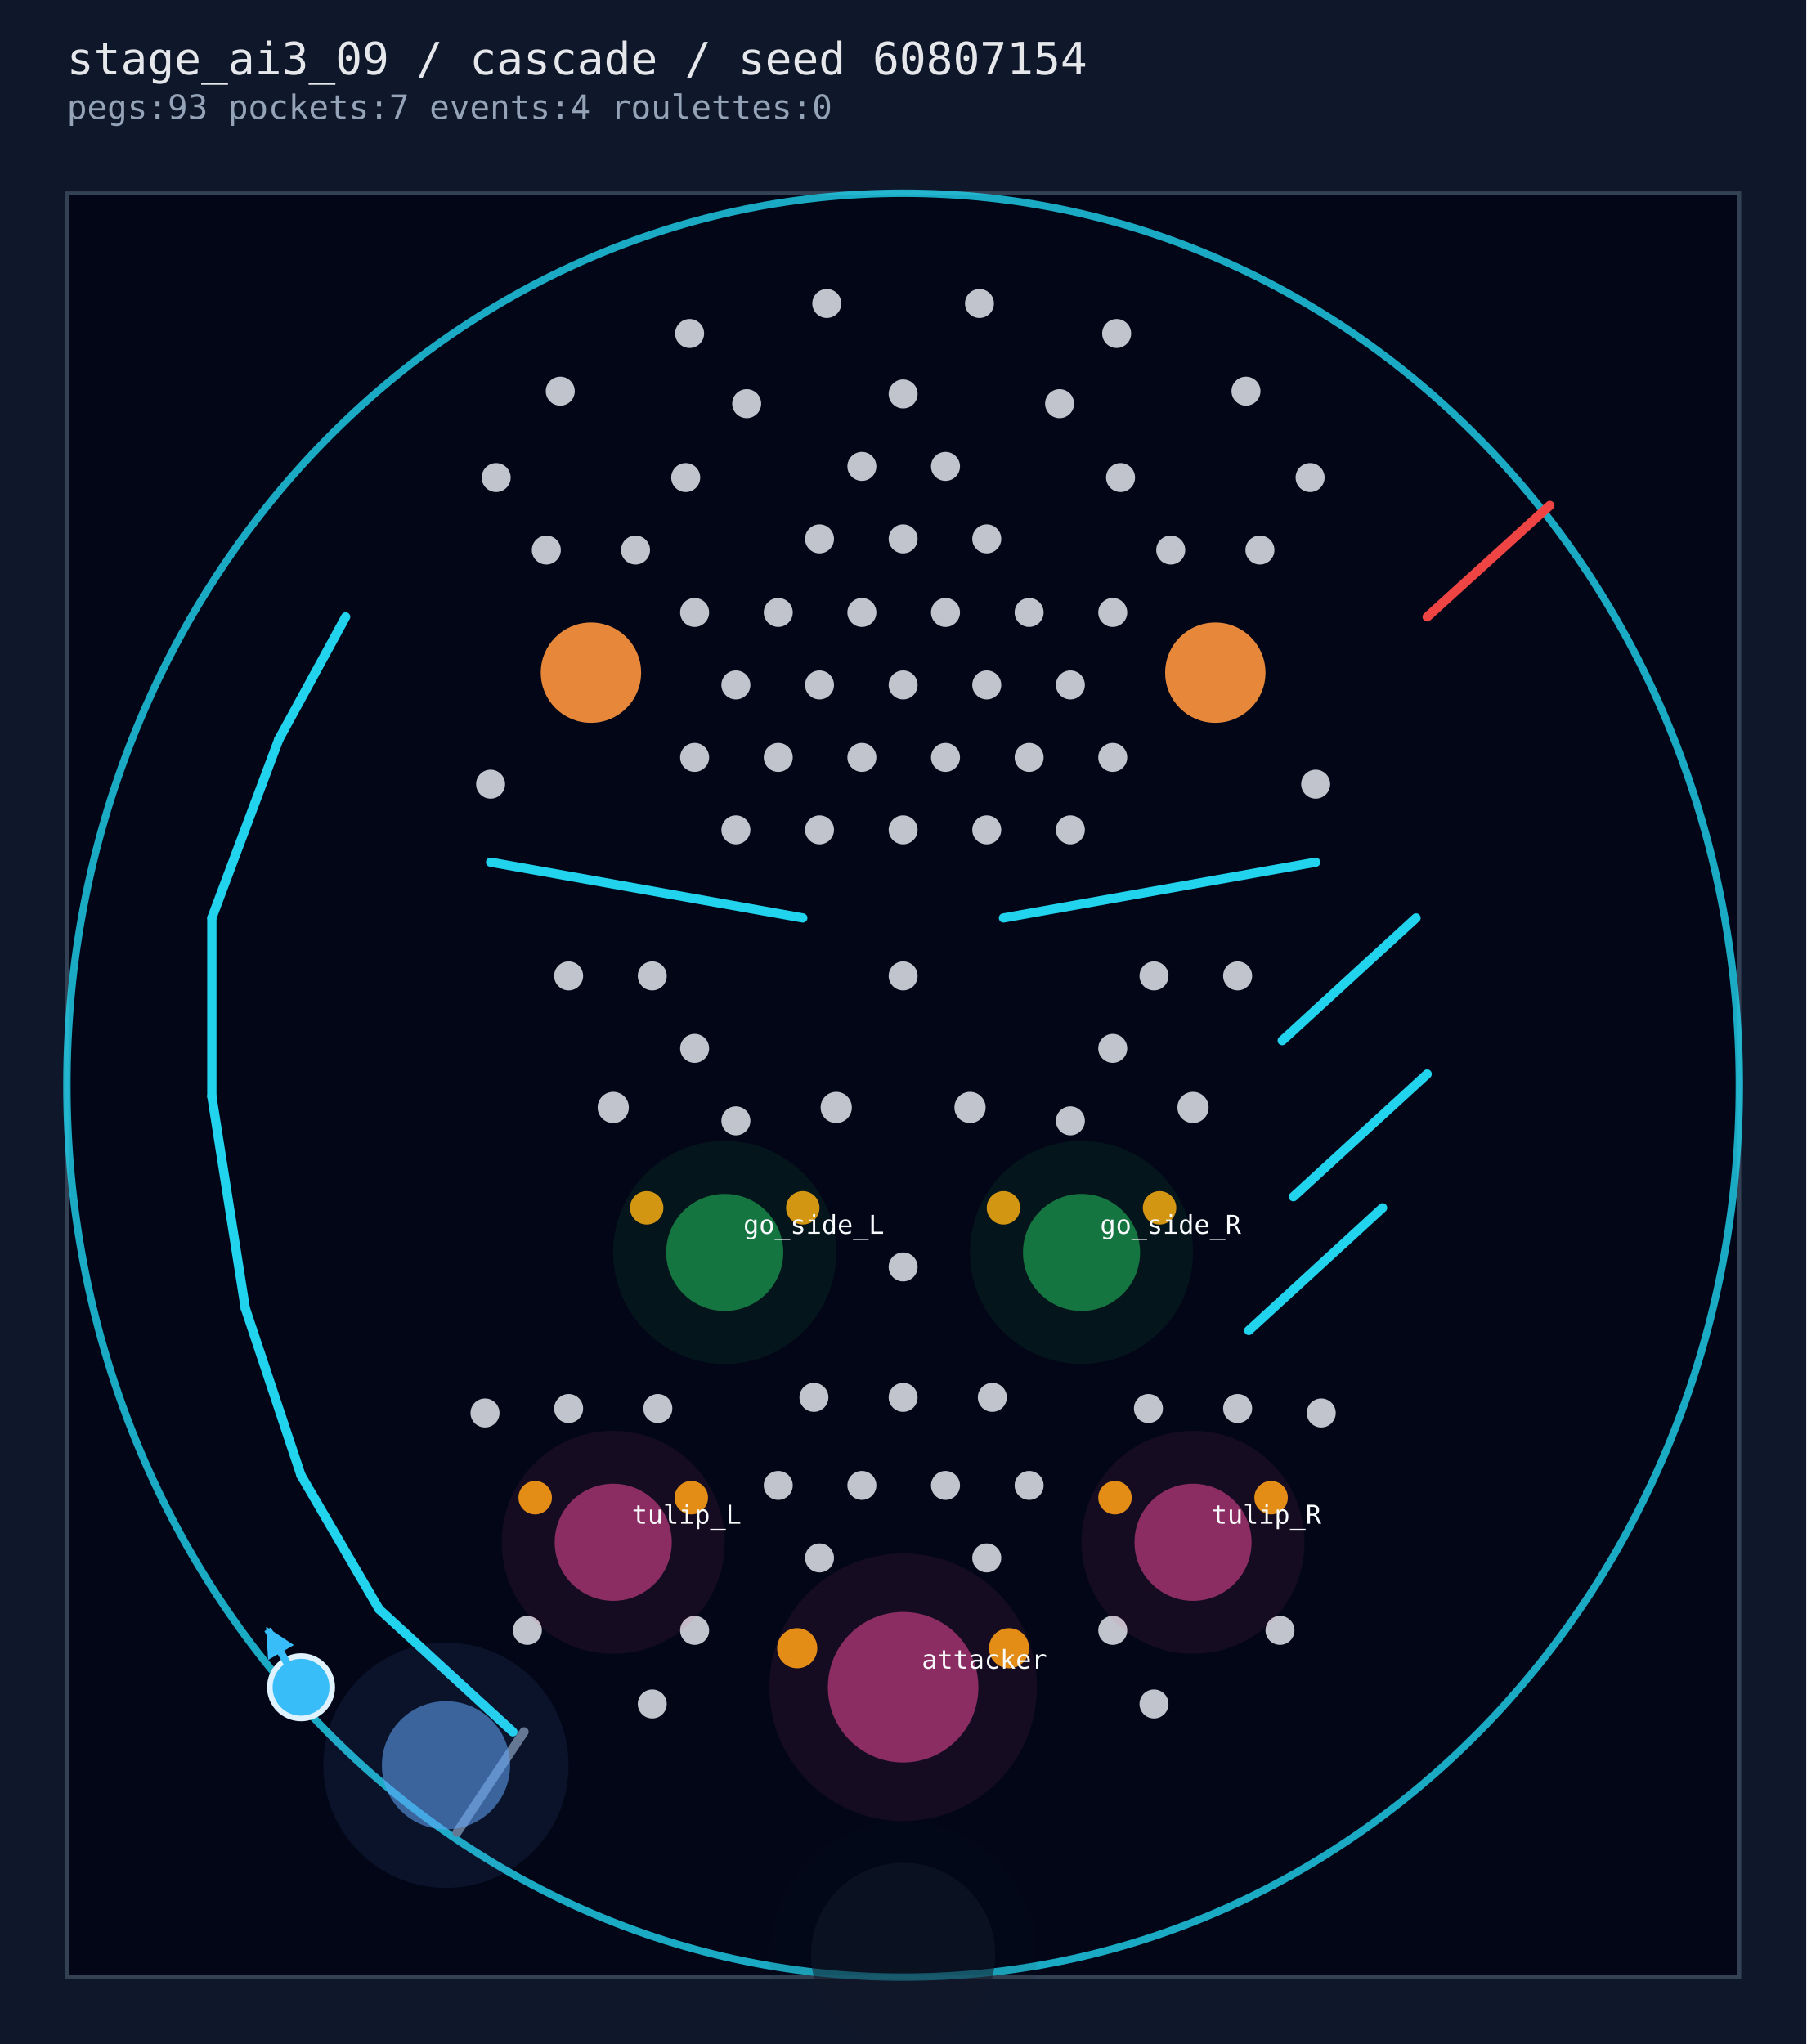
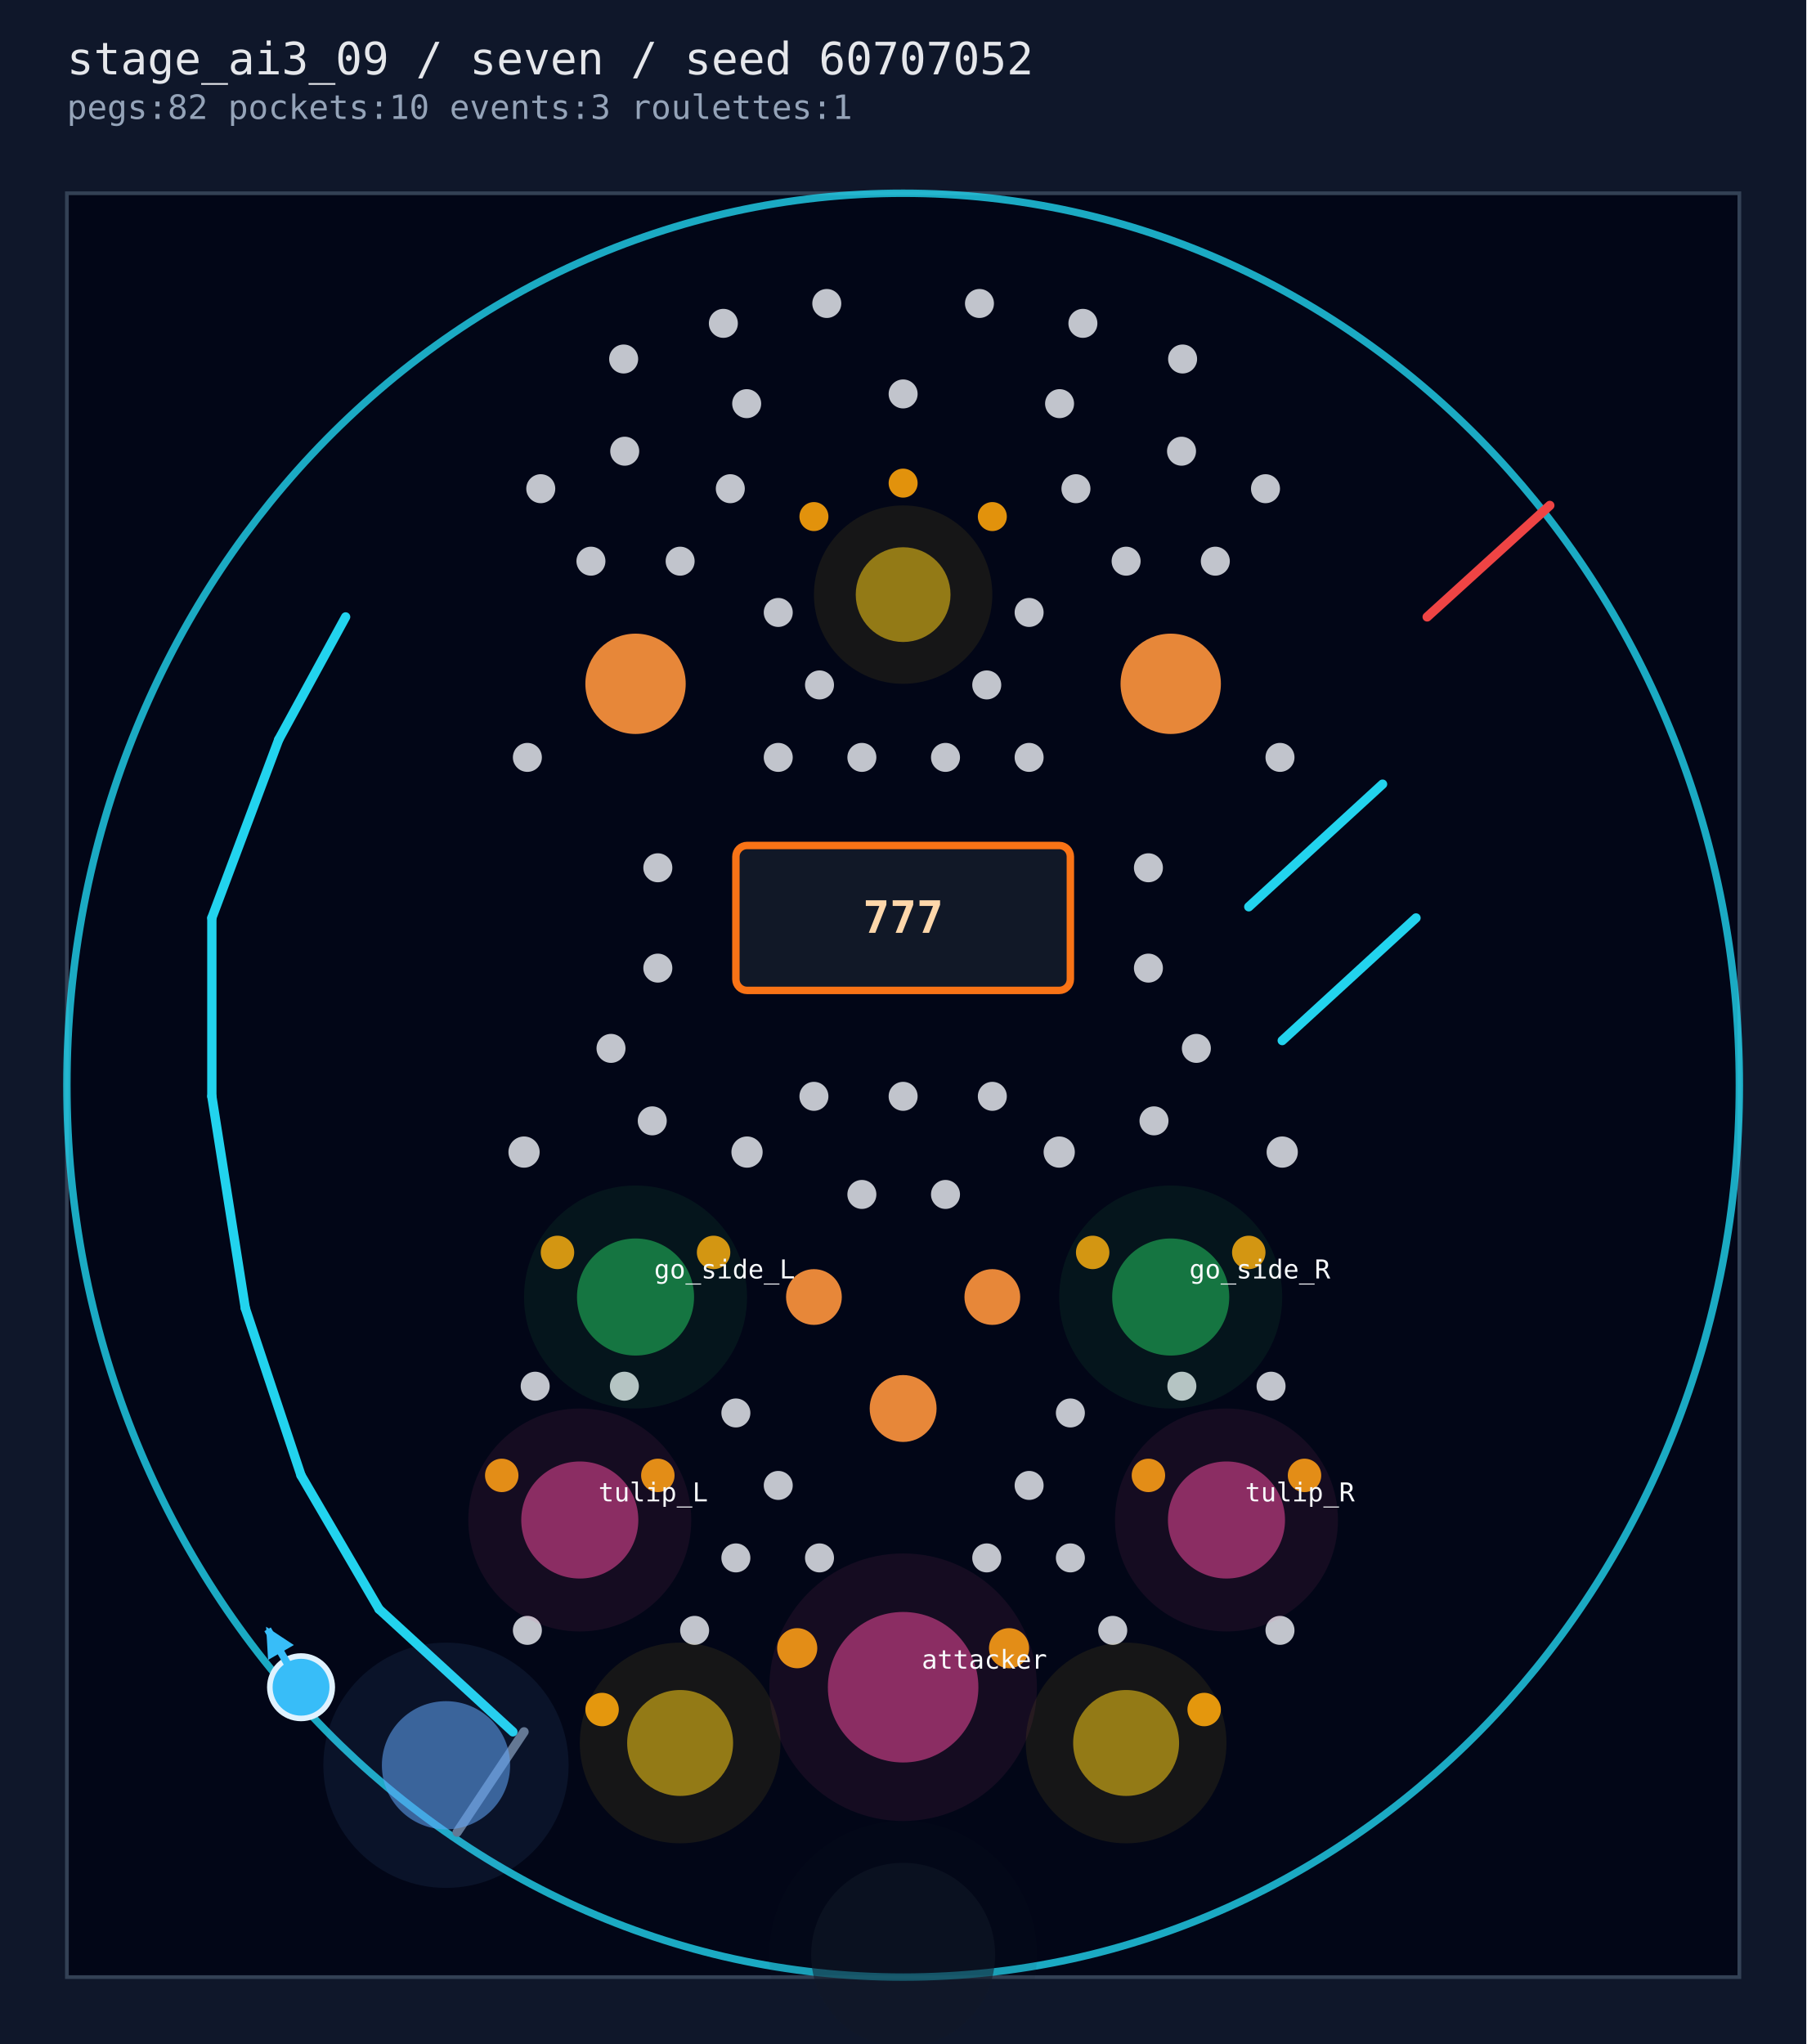
- <svg xmlns="http://www.w3.org/2000/svg" width="486" height="550" viewBox="0 0 486 550" role="img" aria-label="stage_ai3_09 / cascade / seed 60807154">
+ <svg xmlns="http://www.w3.org/2000/svg" width="486" height="550" viewBox="0 0 486 550" role="img" aria-label="stage_ai3_09 / seven / seed 60707052">
  <rect width="486" height="550" fill="#0f172a" />
-   <text x="18" y="20" fill="#e5e7eb" font-family="Menlo, Consolas, monospace" font-size="12">stage_ai3_09 / cascade / seed 60807154</text>
-   <text x="18" y="32" fill="#94a3b8" font-family="Menlo, Consolas, monospace" font-size="9">pegs:93 pockets:7 events:4 roulettes:0</text>
+   <text x="18" y="20" fill="#e5e7eb" font-family="Menlo, Consolas, monospace" font-size="12">stage_ai3_09 / seven / seed 60707052</text>
+   <text x="18" y="32" fill="#94a3b8" font-family="Menlo, Consolas, monospace" font-size="9">pegs:82 pockets:10 events:3 roulettes:1</text>
  <rect x="18" y="52" width="450" height="480" fill="#020617" stroke="#334155" stroke-width="1" />
  <ellipse cx="243" cy="292" rx="225" ry="240" fill="none" stroke="#22d3ee" stroke-width="2" opacity="0.8" />
  <line x1="123" y1="493" x2="141" y2="466" stroke="#64748b" stroke-width="2.5" stroke-linecap="round" />
  <line x1="138" y1="466" x2="102" y2="433" stroke="#22d3ee" stroke-width="2.5" stroke-linecap="round" />
  <line x1="102" y1="433" x2="81" y2="397" stroke="#22d3ee" stroke-width="2.5" stroke-linecap="round" />
  <line x1="81" y1="397" x2="66" y2="352" stroke="#22d3ee" stroke-width="2.5" stroke-linecap="round" />
  <line x1="66" y1="352" x2="57" y2="295" stroke="#22d3ee" stroke-width="2.5" stroke-linecap="round" />
  <line x1="57" y1="295" x2="57" y2="247" stroke="#22d3ee" stroke-width="2.5" stroke-linecap="round" />
  <line x1="57" y1="247" x2="75" y2="199" stroke="#22d3ee" stroke-width="2.5" stroke-linecap="round" />
  <line x1="75" y1="199" x2="93" y2="166" stroke="#22d3ee" stroke-width="2.5" stroke-linecap="round" />
  <line x1="384" y1="166" x2="417" y2="136" stroke="#ef4444" stroke-width="2.5" stroke-linecap="round" />
-   <line x1="132" y1="232" x2="216" y2="247" stroke="#22d3ee" stroke-width="2.5" stroke-linecap="round" />
-   <line x1="354" y1="232" x2="270" y2="247" stroke="#22d3ee" stroke-width="2.5" stroke-linecap="round" />
-   <line x1="384" y1="289" x2="348" y2="322" stroke="#22d3ee" stroke-width="2.5" stroke-linecap="round" />
+   <line x1="372" y1="211" x2="336" y2="244" stroke="#22d3ee" stroke-width="2.5" stroke-linecap="round" />
  <line x1="381" y1="247" x2="345" y2="280" stroke="#22d3ee" stroke-width="2.5" stroke-linecap="round" />
-   <line x1="372" y1="325" x2="336" y2="358" stroke="#22d3ee" stroke-width="2.5" stroke-linecap="round" />
  <circle cx="271.5" cy="443.5" r="5.4" fill="#f59e0b" opacity="0.92" />
  <circle cx="214.5" cy="443.5" r="5.4" fill="#f59e0b" opacity="0.92" />
-   <circle cx="186" cy="403" r="4.5" fill="#f59e0b" opacity="0.92" />
-   <circle cx="144" cy="403" r="4.5" fill="#f59e0b" opacity="0.92" />
-   <circle cx="177" cy="379" r="3.9" fill="#d1d5db" opacity="0.92" />
-   <circle cx="153" cy="379" r="3.9" fill="#d1d5db" opacity="0.92" />
-   <circle cx="300" cy="403" r="4.5" fill="#f59e0b" opacity="0.92" />
-   <circle cx="342" cy="403" r="4.5" fill="#f59e0b" opacity="0.92" />
-   <circle cx="309" cy="379" r="3.9" fill="#d1d5db" opacity="0.92" />
-   <circle cx="333" cy="379" r="3.9" fill="#d1d5db" opacity="0.92" />
-   <circle cx="216" cy="325" r="4.5" fill="#f59e0b" opacity="0.92" />
-   <circle cx="174" cy="325" r="4.5" fill="#f59e0b" opacity="0.92" />
-   <circle cx="225" cy="298" r="4.2" fill="#d1d5db" opacity="0.92" />
-   <circle cx="165" cy="298" r="4.2" fill="#d1d5db" opacity="0.92" />
-   <circle cx="270" cy="325" r="4.5" fill="#f59e0b" opacity="0.92" />
-   <circle cx="312" cy="325" r="4.5" fill="#f59e0b" opacity="0.92" />
-   <circle cx="261" cy="298" r="4.2" fill="#d1d5db" opacity="0.92" />
-   <circle cx="321" cy="298" r="4.2" fill="#d1d5db" opacity="0.92" />
-   <circle cx="159" cy="181" r="13.5" fill="#fb923c" opacity="0.92" />
-   <circle cx="171" cy="148" r="3.9" fill="#d1d5db" opacity="0.92" />
-   <circle cx="184.5" cy="128.5" r="3.9" fill="#d1d5db" opacity="0.92" />
-   <circle cx="147" cy="148" r="3.9" fill="#d1d5db" opacity="0.92" />
-   <circle cx="133.5" cy="128.5" r="3.9" fill="#d1d5db" opacity="0.92" />
-   <circle cx="327" cy="181" r="13.5" fill="#fb923c" opacity="0.92" />
-   <circle cx="315" cy="148" r="3.9" fill="#d1d5db" opacity="0.92" />
-   <circle cx="301.5" cy="128.5" r="3.9" fill="#d1d5db" opacity="0.92" />
-   <circle cx="339" cy="148" r="3.9" fill="#d1d5db" opacity="0.92" />
-   <circle cx="352.5" cy="128.5" r="3.9" fill="#d1d5db" opacity="0.92" />
-   <circle cx="132" cy="211" r="3.9" fill="#d1d5db" opacity="0.92" />
-   <circle cx="354" cy="211" r="3.9" fill="#d1d5db" opacity="0.92" />
-   <circle cx="219" cy="376" r="3.9" fill="#d1d5db" opacity="0.92" />
-   <circle cx="243" cy="376" r="3.9" fill="#d1d5db" opacity="0.92" />
-   <circle cx="267" cy="376" r="3.9" fill="#d1d5db" opacity="0.92" />
+   <circle cx="324" cy="460" r="4.5" fill="#f59e0b" opacity="0.92" />
+   <circle cx="162" cy="460" r="4.5" fill="#f59e0b" opacity="0.92" />
+   <circle cx="177" cy="397" r="4.5" fill="#f59e0b" opacity="0.92" />
+   <circle cx="135" cy="397" r="4.5" fill="#f59e0b" opacity="0.92" />
+   <circle cx="168" cy="373" r="3.9" fill="#d1d5db" opacity="0.92" />
+   <circle cx="144" cy="373" r="3.9" fill="#d1d5db" opacity="0.92" />
+   <circle cx="309" cy="397" r="4.5" fill="#f59e0b" opacity="0.92" />
+   <circle cx="351" cy="397" r="4.5" fill="#f59e0b" opacity="0.92" />
+   <circle cx="318" cy="373" r="3.9" fill="#d1d5db" opacity="0.92" />
+   <circle cx="342" cy="373" r="3.9" fill="#d1d5db" opacity="0.92" />
+   <circle cx="192" cy="337" r="4.5" fill="#f59e0b" opacity="0.92" />
+   <circle cx="150" cy="337" r="4.5" fill="#f59e0b" opacity="0.92" />
+   <circle cx="201" cy="310" r="4.2" fill="#d1d5db" opacity="0.92" />
+   <circle cx="141" cy="310" r="4.2" fill="#d1d5db" opacity="0.92" />
+   <circle cx="294" cy="337" r="4.5" fill="#f59e0b" opacity="0.92" />
+   <circle cx="336" cy="337" r="4.5" fill="#f59e0b" opacity="0.92" />
+   <circle cx="285" cy="310" r="4.2" fill="#d1d5db" opacity="0.92" />
+   <circle cx="345" cy="310" r="4.2" fill="#d1d5db" opacity="0.92" />
+   <circle cx="171" cy="184" r="13.5" fill="#fb923c" opacity="0.92" />
+   <circle cx="183" cy="151" r="3.9" fill="#d1d5db" opacity="0.92" />
+   <circle cx="196.5" cy="131.5" r="3.9" fill="#d1d5db" opacity="0.92" />
+   <circle cx="159" cy="151" r="3.9" fill="#d1d5db" opacity="0.92" />
+   <circle cx="145.5" cy="131.5" r="3.9" fill="#d1d5db" opacity="0.92" />
+   <circle cx="315" cy="184" r="13.5" fill="#fb923c" opacity="0.92" />
+   <circle cx="303" cy="151" r="3.9" fill="#d1d5db" opacity="0.92" />
+   <circle cx="289.5" cy="131.5" r="3.9" fill="#d1d5db" opacity="0.92" />
+   <circle cx="327" cy="151" r="3.9" fill="#d1d5db" opacity="0.92" />
+   <circle cx="340.5" cy="131.5" r="3.9" fill="#d1d5db" opacity="0.92" />
+   <circle cx="309" cy="260.5" r="3.9" fill="#d1d5db" opacity="0.92" />
+   <circle cx="309" cy="233.5" r="3.9" fill="#d1d5db" opacity="0.92" />
+   <circle cx="177" cy="260.5" r="3.9" fill="#d1d5db" opacity="0.92" />
+   <circle cx="177" cy="233.5" r="3.9" fill="#d1d5db" opacity="0.92" />
+   <circle cx="267" cy="139" r="3.9" fill="#f59e0b" opacity="0.92" />
+   <circle cx="219" cy="139" r="3.9" fill="#f59e0b" opacity="0.92" />
+   <circle cx="243" cy="130" r="3.9" fill="#f59e0b" opacity="0.92" />
+   <circle cx="219" cy="295" r="3.9" fill="#d1d5db" opacity="0.92" />
+   <circle cx="243" cy="295" r="3.9" fill="#d1d5db" opacity="0.92" />
+   <circle cx="267" cy="295" r="3.9" fill="#d1d5db" opacity="0.92" />
+   <circle cx="243" cy="379" r="9" fill="#fb923c" opacity="0.92" />
+   <circle cx="267" cy="349" r="7.5" fill="#fb923c" opacity="0.92" />
+   <circle cx="219" cy="349" r="7.5" fill="#fb923c" opacity="0.92" />
  <circle cx="222.46" cy="81.659" r="3.9" fill="#d1d5db" opacity="0.92" />
  <circle cx="263.54" cy="81.659" r="3.9" fill="#d1d5db" opacity="0.92" />
-   <circle cx="185.549" cy="89.742" r="3.9" fill="#d1d5db" opacity="0.92" />
-   <circle cx="300.451" cy="89.742" r="3.9" fill="#d1d5db" opacity="0.92" />
-   <circle cx="150.749" cy="105.257" r="3.9" fill="#d1d5db" opacity="0.92" />
-   <circle cx="335.251" cy="105.257" r="3.9" fill="#d1d5db" opacity="0.92" />
+   <circle cx="194.631" cy="87.008" r="3.9" fill="#d1d5db" opacity="0.92" />
+   <circle cx="291.369" cy="87.008" r="3.9" fill="#d1d5db" opacity="0.92" />
+   <circle cx="167.803" cy="96.599" r="3.9" fill="#d1d5db" opacity="0.92" />
+   <circle cx="318.197" cy="96.599" r="3.9" fill="#d1d5db" opacity="0.92" />
  <circle cx="200.906" cy="108.614" r="3.9" fill="#d1d5db" opacity="0.92" />
  <circle cx="285.094" cy="108.614" r="3.9" fill="#d1d5db" opacity="0.92" />
+   <circle cx="168.091" cy="121.411" r="3.9" fill="#d1d5db" opacity="0.92" />
+   <circle cx="317.909" cy="121.411" r="3.9" fill="#d1d5db" opacity="0.92" />
  <circle cx="243" cy="106" r="3.9" fill="#d1d5db" opacity="0.92" />
-   <circle cx="254.4" cy="125.5" r="3.9" fill="#d1d5db" opacity="0.92" />
-   <circle cx="231.9" cy="125.5" r="3.9" fill="#d1d5db" opacity="0.92" />
-   <circle cx="243" cy="145" r="3.9" fill="#d1d5db" opacity="0.92" />
-   <circle cx="265.5" cy="145" r="3.9" fill="#d1d5db" opacity="0.92" />
-   <circle cx="220.5" cy="145" r="3.9" fill="#d1d5db" opacity="0.92" />
-   <circle cx="254.4" cy="164.8" r="3.9" fill="#d1d5db" opacity="0.92" />
-   <circle cx="231.9" cy="164.8" r="3.9" fill="#d1d5db" opacity="0.92" />
  <circle cx="276.9" cy="164.8" r="3.9" fill="#d1d5db" opacity="0.92" />
  <circle cx="209.4" cy="164.8" r="3.9" fill="#d1d5db" opacity="0.92" />
-   <circle cx="299.4" cy="164.8" r="3.9" fill="#d1d5db" opacity="0.92" />
-   <circle cx="186.9" cy="164.8" r="3.9" fill="#d1d5db" opacity="0.92" />
-   <circle cx="243" cy="184.3" r="3.9" fill="#d1d5db" opacity="0.92" />
  <circle cx="265.5" cy="184.3" r="3.9" fill="#d1d5db" opacity="0.92" />
  <circle cx="220.5" cy="184.3" r="3.9" fill="#d1d5db" opacity="0.92" />
-   <circle cx="288" cy="184.3" r="3.9" fill="#d1d5db" opacity="0.92" />
-   <circle cx="198" cy="184.3" r="3.9" fill="#d1d5db" opacity="0.92" />
  <circle cx="254.4" cy="203.8" r="3.9" fill="#d1d5db" opacity="0.92" />
  <circle cx="231.9" cy="203.8" r="3.9" fill="#d1d5db" opacity="0.92" />
  <circle cx="276.9" cy="203.8" r="3.9" fill="#d1d5db" opacity="0.92" />
  <circle cx="209.4" cy="203.8" r="3.9" fill="#d1d5db" opacity="0.92" />
-   <circle cx="299.4" cy="203.8" r="3.9" fill="#d1d5db" opacity="0.92" />
-   <circle cx="186.9" cy="203.8" r="3.9" fill="#d1d5db" opacity="0.92" />
-   <circle cx="243" cy="223.3" r="3.9" fill="#d1d5db" opacity="0.92" />
-   <circle cx="265.5" cy="223.3" r="3.9" fill="#d1d5db" opacity="0.92" />
-   <circle cx="220.5" cy="223.3" r="3.9" fill="#d1d5db" opacity="0.92" />
-   <circle cx="288" cy="223.3" r="3.9" fill="#d1d5db" opacity="0.92" />
-   <circle cx="198" cy="223.3" r="3.9" fill="#d1d5db" opacity="0.92" />
-   <circle cx="243" cy="262.6" r="3.9" fill="#d1d5db" opacity="0.92" />
-   <circle cx="310.5" cy="262.6" r="3.9" fill="#d1d5db" opacity="0.92" />
-   <circle cx="175.5" cy="262.6" r="3.9" fill="#d1d5db" opacity="0.92" />
-   <circle cx="333" cy="262.6" r="3.9" fill="#d1d5db" opacity="0.92" />
-   <circle cx="153" cy="262.6" r="3.9" fill="#d1d5db" opacity="0.92" />
-   <circle cx="299.4" cy="282.1" r="3.9" fill="#d1d5db" opacity="0.92" />
-   <circle cx="186.9" cy="282.1" r="3.9" fill="#d1d5db" opacity="0.92" />
-   <circle cx="288" cy="301.6" r="3.9" fill="#d1d5db" opacity="0.92" />
-   <circle cx="198" cy="301.6" r="3.9" fill="#d1d5db" opacity="0.92" />
-   <circle cx="243" cy="340.9" r="3.9" fill="#d1d5db" opacity="0.92" />
-   <circle cx="355.5" cy="380.2" r="3.9" fill="#d1d5db" opacity="0.92" />
-   <circle cx="130.5" cy="380.2" r="3.9" fill="#d1d5db" opacity="0.92" />
-   <circle cx="254.4" cy="399.7" r="3.9" fill="#d1d5db" opacity="0.92" />
-   <circle cx="231.9" cy="399.7" r="3.9" fill="#d1d5db" opacity="0.92" />
+   <circle cx="344.4" cy="203.8" r="3.9" fill="#d1d5db" opacity="0.92" />
+   <circle cx="141.9" cy="203.8" r="3.9" fill="#d1d5db" opacity="0.92" />
+   <circle cx="321.9" cy="282.1" r="3.9" fill="#d1d5db" opacity="0.92" />
+   <circle cx="164.4" cy="282.1" r="3.9" fill="#d1d5db" opacity="0.92" />
+   <circle cx="310.5" cy="301.6" r="3.9" fill="#d1d5db" opacity="0.92" />
+   <circle cx="175.5" cy="301.6" r="3.9" fill="#d1d5db" opacity="0.92" />
+   <circle cx="254.4" cy="321.4" r="3.9" fill="#d1d5db" opacity="0.92" />
+   <circle cx="231.9" cy="321.4" r="3.9" fill="#d1d5db" opacity="0.92" />
+   <circle cx="288" cy="380.2" r="3.9" fill="#d1d5db" opacity="0.92" />
+   <circle cx="198" cy="380.2" r="3.9" fill="#d1d5db" opacity="0.92" />
  <circle cx="276.9" cy="399.7" r="3.9" fill="#d1d5db" opacity="0.92" />
  <circle cx="209.4" cy="399.7" r="3.9" fill="#d1d5db" opacity="0.92" />
  <circle cx="265.5" cy="419.2" r="3.9" fill="#d1d5db" opacity="0.92" />
  <circle cx="220.5" cy="419.2" r="3.9" fill="#d1d5db" opacity="0.92" />
+   <circle cx="288" cy="419.2" r="3.9" fill="#d1d5db" opacity="0.92" />
+   <circle cx="198" cy="419.2" r="3.9" fill="#d1d5db" opacity="0.92" />
  <circle cx="299.4" cy="438.7" r="3.9" fill="#d1d5db" opacity="0.92" />
  <circle cx="186.9" cy="438.7" r="3.9" fill="#d1d5db" opacity="0.92" />
  <circle cx="344.4" cy="438.7" r="3.9" fill="#d1d5db" opacity="0.92" />
  <circle cx="141.9" cy="438.7" r="3.9" fill="#d1d5db" opacity="0.92" />
-   <circle cx="310.5" cy="458.5" r="3.9" fill="#d1d5db" opacity="0.92" />
-   <circle cx="175.5" cy="458.5" r="3.9" fill="#d1d5db" opacity="0.92" />
  <circle cx="243" cy="526" r="36" fill="#111827" opacity="0.08" />
  <circle cx="243" cy="526" r="24" fill="#111827" opacity="0.55" stroke="#111827" stroke-width="1.5" />
  <circle cx="120" cy="475" r="33" fill="#60a5fa" opacity="0.08" />
  <circle cx="120" cy="475" r="16.5" fill="#60a5fa" opacity="0.55" stroke="#60a5fa" stroke-width="1.5" />
  <circle cx="243" cy="454" r="36" fill="#ec4899" opacity="0.08" />
  <circle cx="243" cy="454" r="19.5" fill="#ec4899" opacity="0.55" stroke="#ec4899" stroke-width="1.5" />
  <text x="248" y="449" fill="#f8fafc" font-family="Menlo, Consolas, monospace" font-size="7">attacker</text>
-   <circle cx="165" cy="415" r="30" fill="#ec4899" opacity="0.08" />
-   <circle cx="165" cy="415" r="15" fill="#ec4899" opacity="0.55" stroke="#ec4899" stroke-width="1.5" />
-   <text x="170" y="410" fill="#f8fafc" font-family="Menlo, Consolas, monospace" font-size="7">tulip_L</text>
-   <circle cx="321" cy="415" r="30" fill="#ec4899" opacity="0.08" />
-   <circle cx="321" cy="415" r="15" fill="#ec4899" opacity="0.55" stroke="#ec4899" stroke-width="1.5" />
-   <text x="326" y="410" fill="#f8fafc" font-family="Menlo, Consolas, monospace" font-size="7">tulip_R</text>
-   <circle cx="195" cy="337" r="30" fill="#22c55e" opacity="0.08" />
-   <circle cx="195" cy="337" r="15" fill="#22c55e" opacity="0.55" stroke="#22c55e" stroke-width="1.5" />
-   <text x="200" y="332" fill="#f8fafc" font-family="Menlo, Consolas, monospace" font-size="7">go_side_L</text>
-   <circle cx="291" cy="337" r="30" fill="#22c55e" opacity="0.08" />
-   <circle cx="291" cy="337" r="15" fill="#22c55e" opacity="0.55" stroke="#22c55e" stroke-width="1.5" />
-   <text x="296" y="332" fill="#f8fafc" font-family="Menlo, Consolas, monospace" font-size="7">go_side_R</text>
+   <circle cx="183" cy="469" r="27" fill="#facc15" opacity="0.08" />
+   <circle cx="183" cy="469" r="13.5" fill="#facc15" opacity="0.55" stroke="#facc15" stroke-width="1.5" />
+   <circle cx="303" cy="469" r="27" fill="#facc15" opacity="0.08" />
+   <circle cx="303" cy="469" r="13.5" fill="#facc15" opacity="0.55" stroke="#facc15" stroke-width="1.5" />
+   <circle cx="156" cy="409" r="30" fill="#ec4899" opacity="0.08" />
+   <circle cx="156" cy="409" r="15" fill="#ec4899" opacity="0.55" stroke="#ec4899" stroke-width="1.5" />
+   <text x="161" y="404" fill="#f8fafc" font-family="Menlo, Consolas, monospace" font-size="7">tulip_L</text>
+   <circle cx="330" cy="409" r="30" fill="#ec4899" opacity="0.08" />
+   <circle cx="330" cy="409" r="15" fill="#ec4899" opacity="0.55" stroke="#ec4899" stroke-width="1.5" />
+   <text x="335" y="404" fill="#f8fafc" font-family="Menlo, Consolas, monospace" font-size="7">tulip_R</text>
+   <circle cx="171" cy="349" r="30" fill="#22c55e" opacity="0.08" />
+   <circle cx="171" cy="349" r="15" fill="#22c55e" opacity="0.55" stroke="#22c55e" stroke-width="1.5" />
+   <text x="176" y="344" fill="#f8fafc" font-family="Menlo, Consolas, monospace" font-size="7">go_side_L</text>
+   <circle cx="315" cy="349" r="30" fill="#22c55e" opacity="0.08" />
+   <circle cx="315" cy="349" r="15" fill="#22c55e" opacity="0.55" stroke="#22c55e" stroke-width="1.5" />
+   <text x="320" y="344" fill="#f8fafc" font-family="Menlo, Consolas, monospace" font-size="7">go_side_R</text>
+   <circle cx="243" cy="160" r="24" fill="#facc15" opacity="0.08" />
+   <circle cx="243" cy="160" r="12" fill="#facc15" opacity="0.55" stroke="#facc15" stroke-width="1.5" />
+   <rect x="198" y="227.5" width="90" height="39" rx="3" fill="#111827" stroke="#f97316" stroke-width="2" />
+   <text x="243" y="251" text-anchor="middle" fill="#fed7aa" font-family="Menlo, Consolas, monospace" font-size="12" font-weight="700">777</text>
  <circle cx="81" cy="454" r="8.4" fill="#38bdf8" stroke="#e0f2fe" stroke-width="1.5" />
  <line x1="81" y1="454" x2="72" y2="438.412" stroke="#38bdf8" stroke-width="2" marker-end="url(#arrow)" />
  <defs>
    <marker id="arrow" viewBox="0 0 10 10" refX="9" refY="5" markerWidth="4" markerHeight="4" orient="auto-start-reverse">
      <path d="M 0 0 L 10 5 L 0 10 z" fill="#38bdf8" />
    </marker>
  </defs>
</svg>
